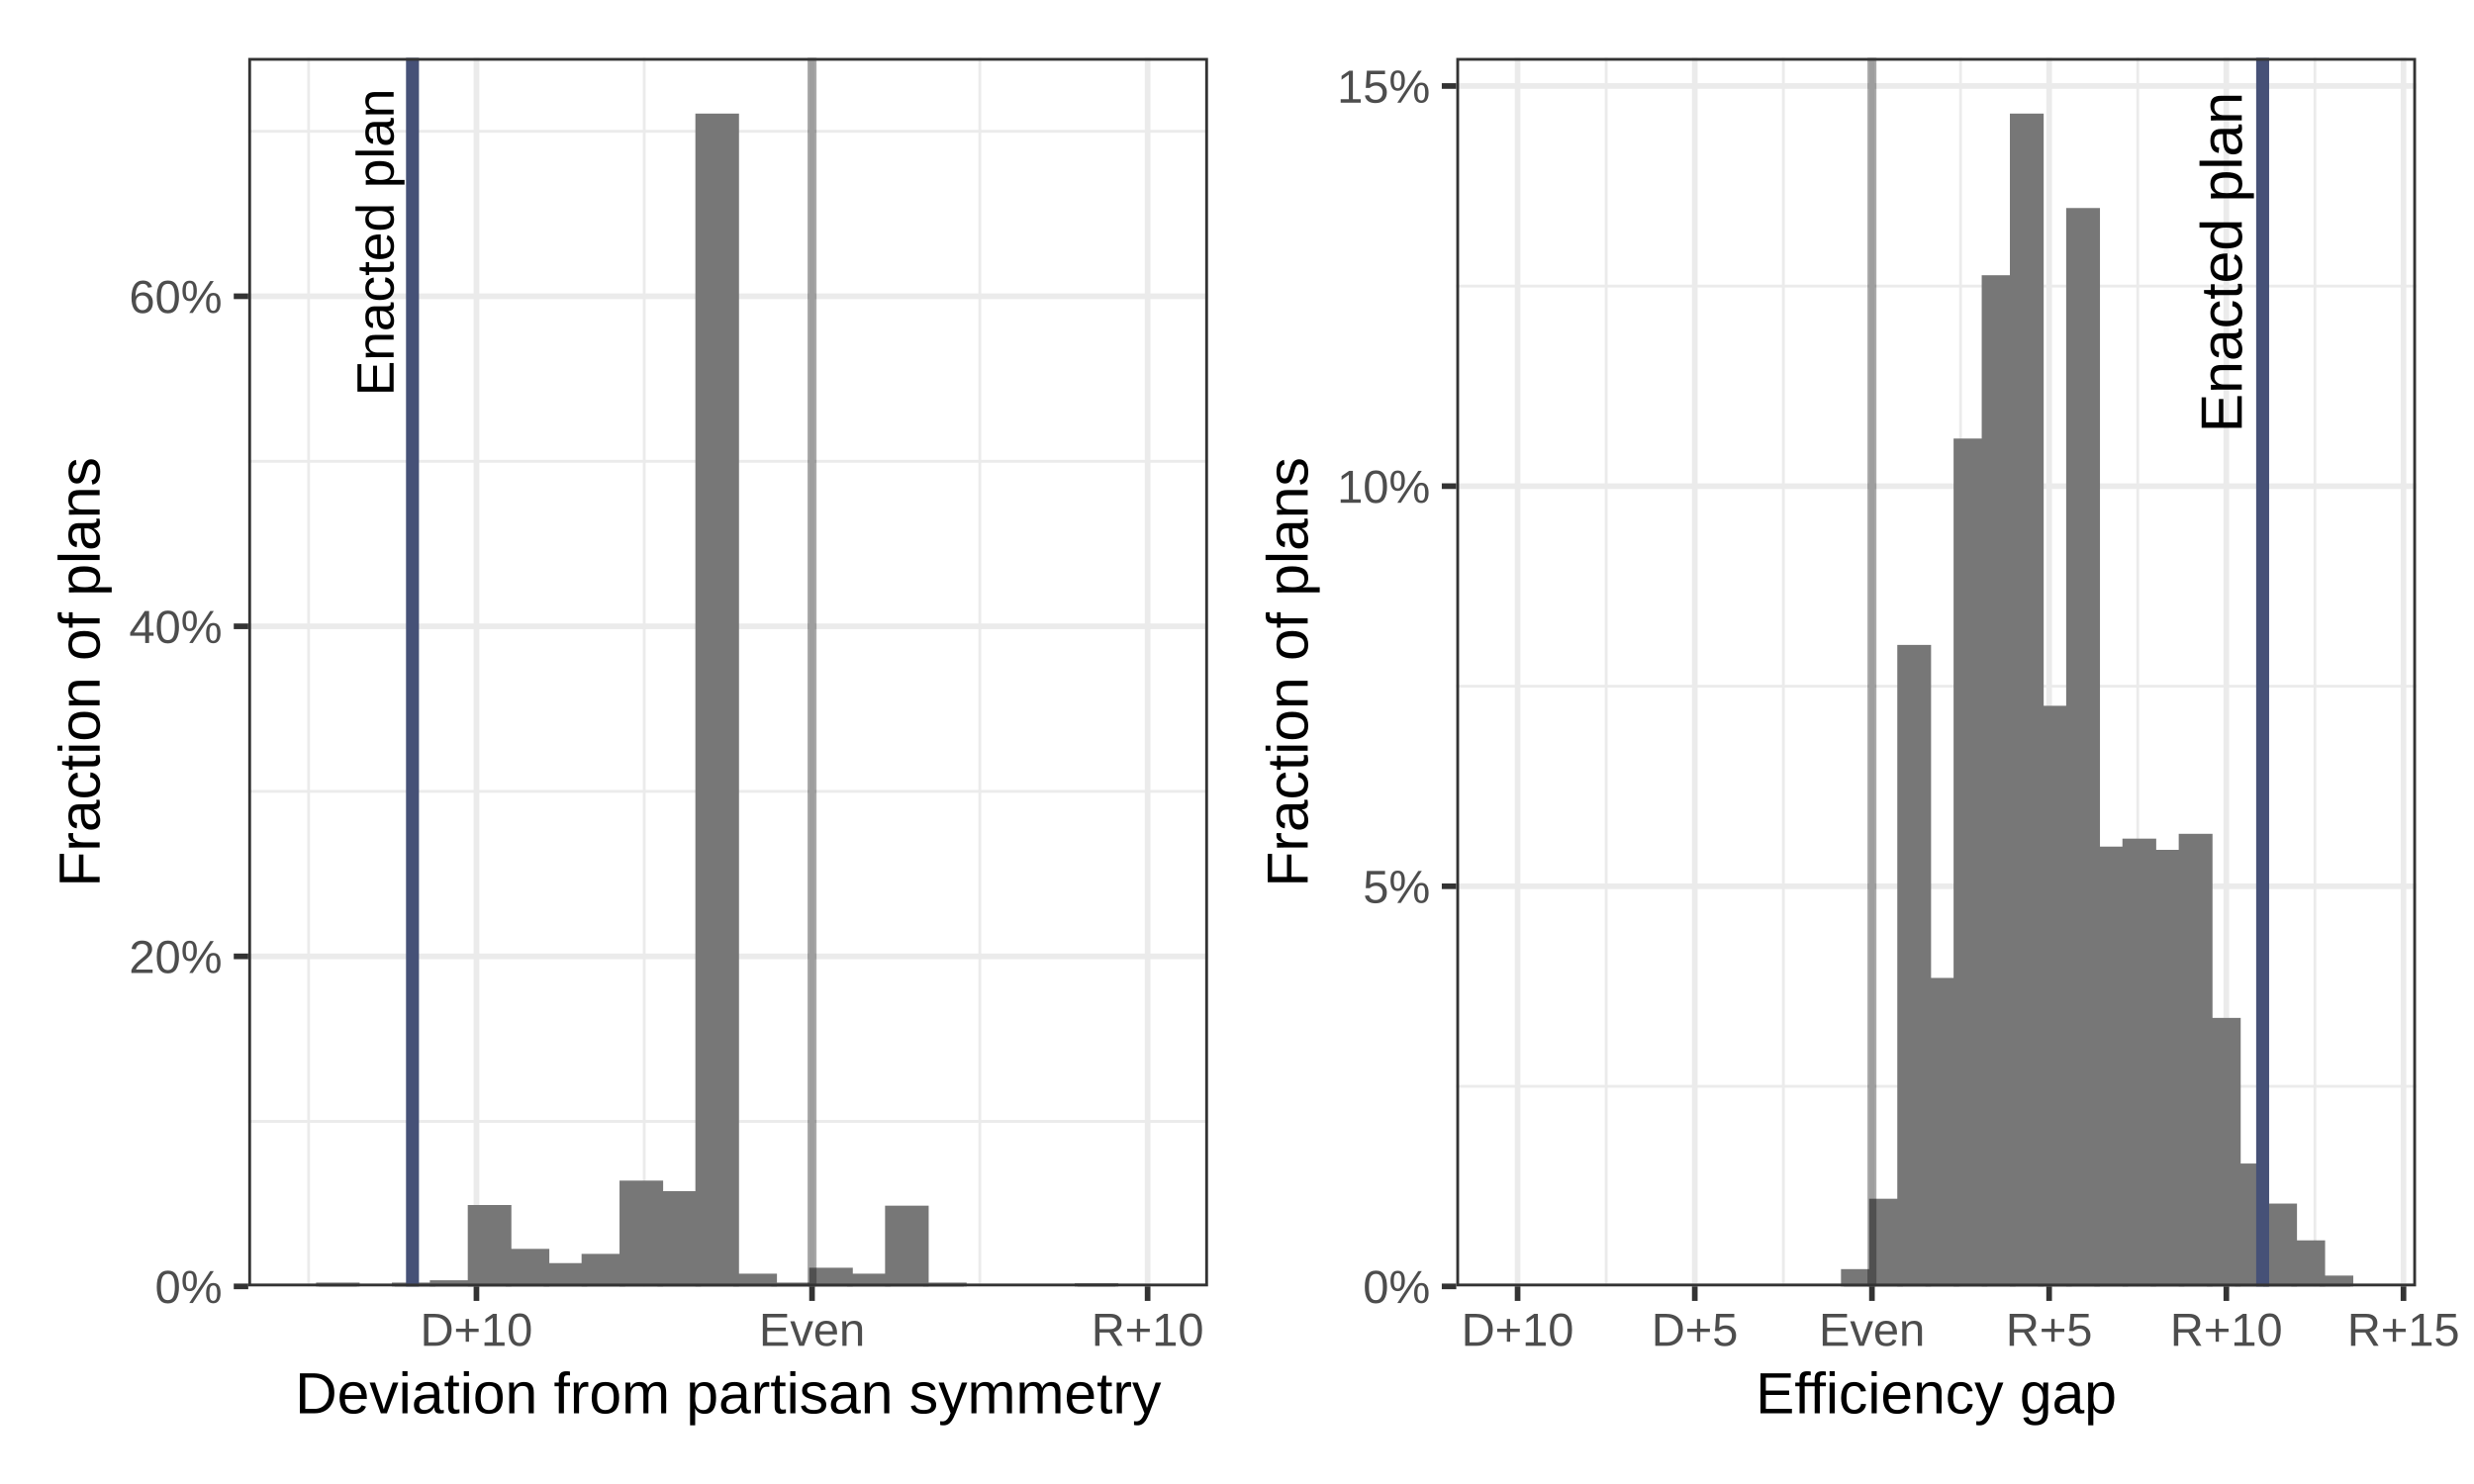
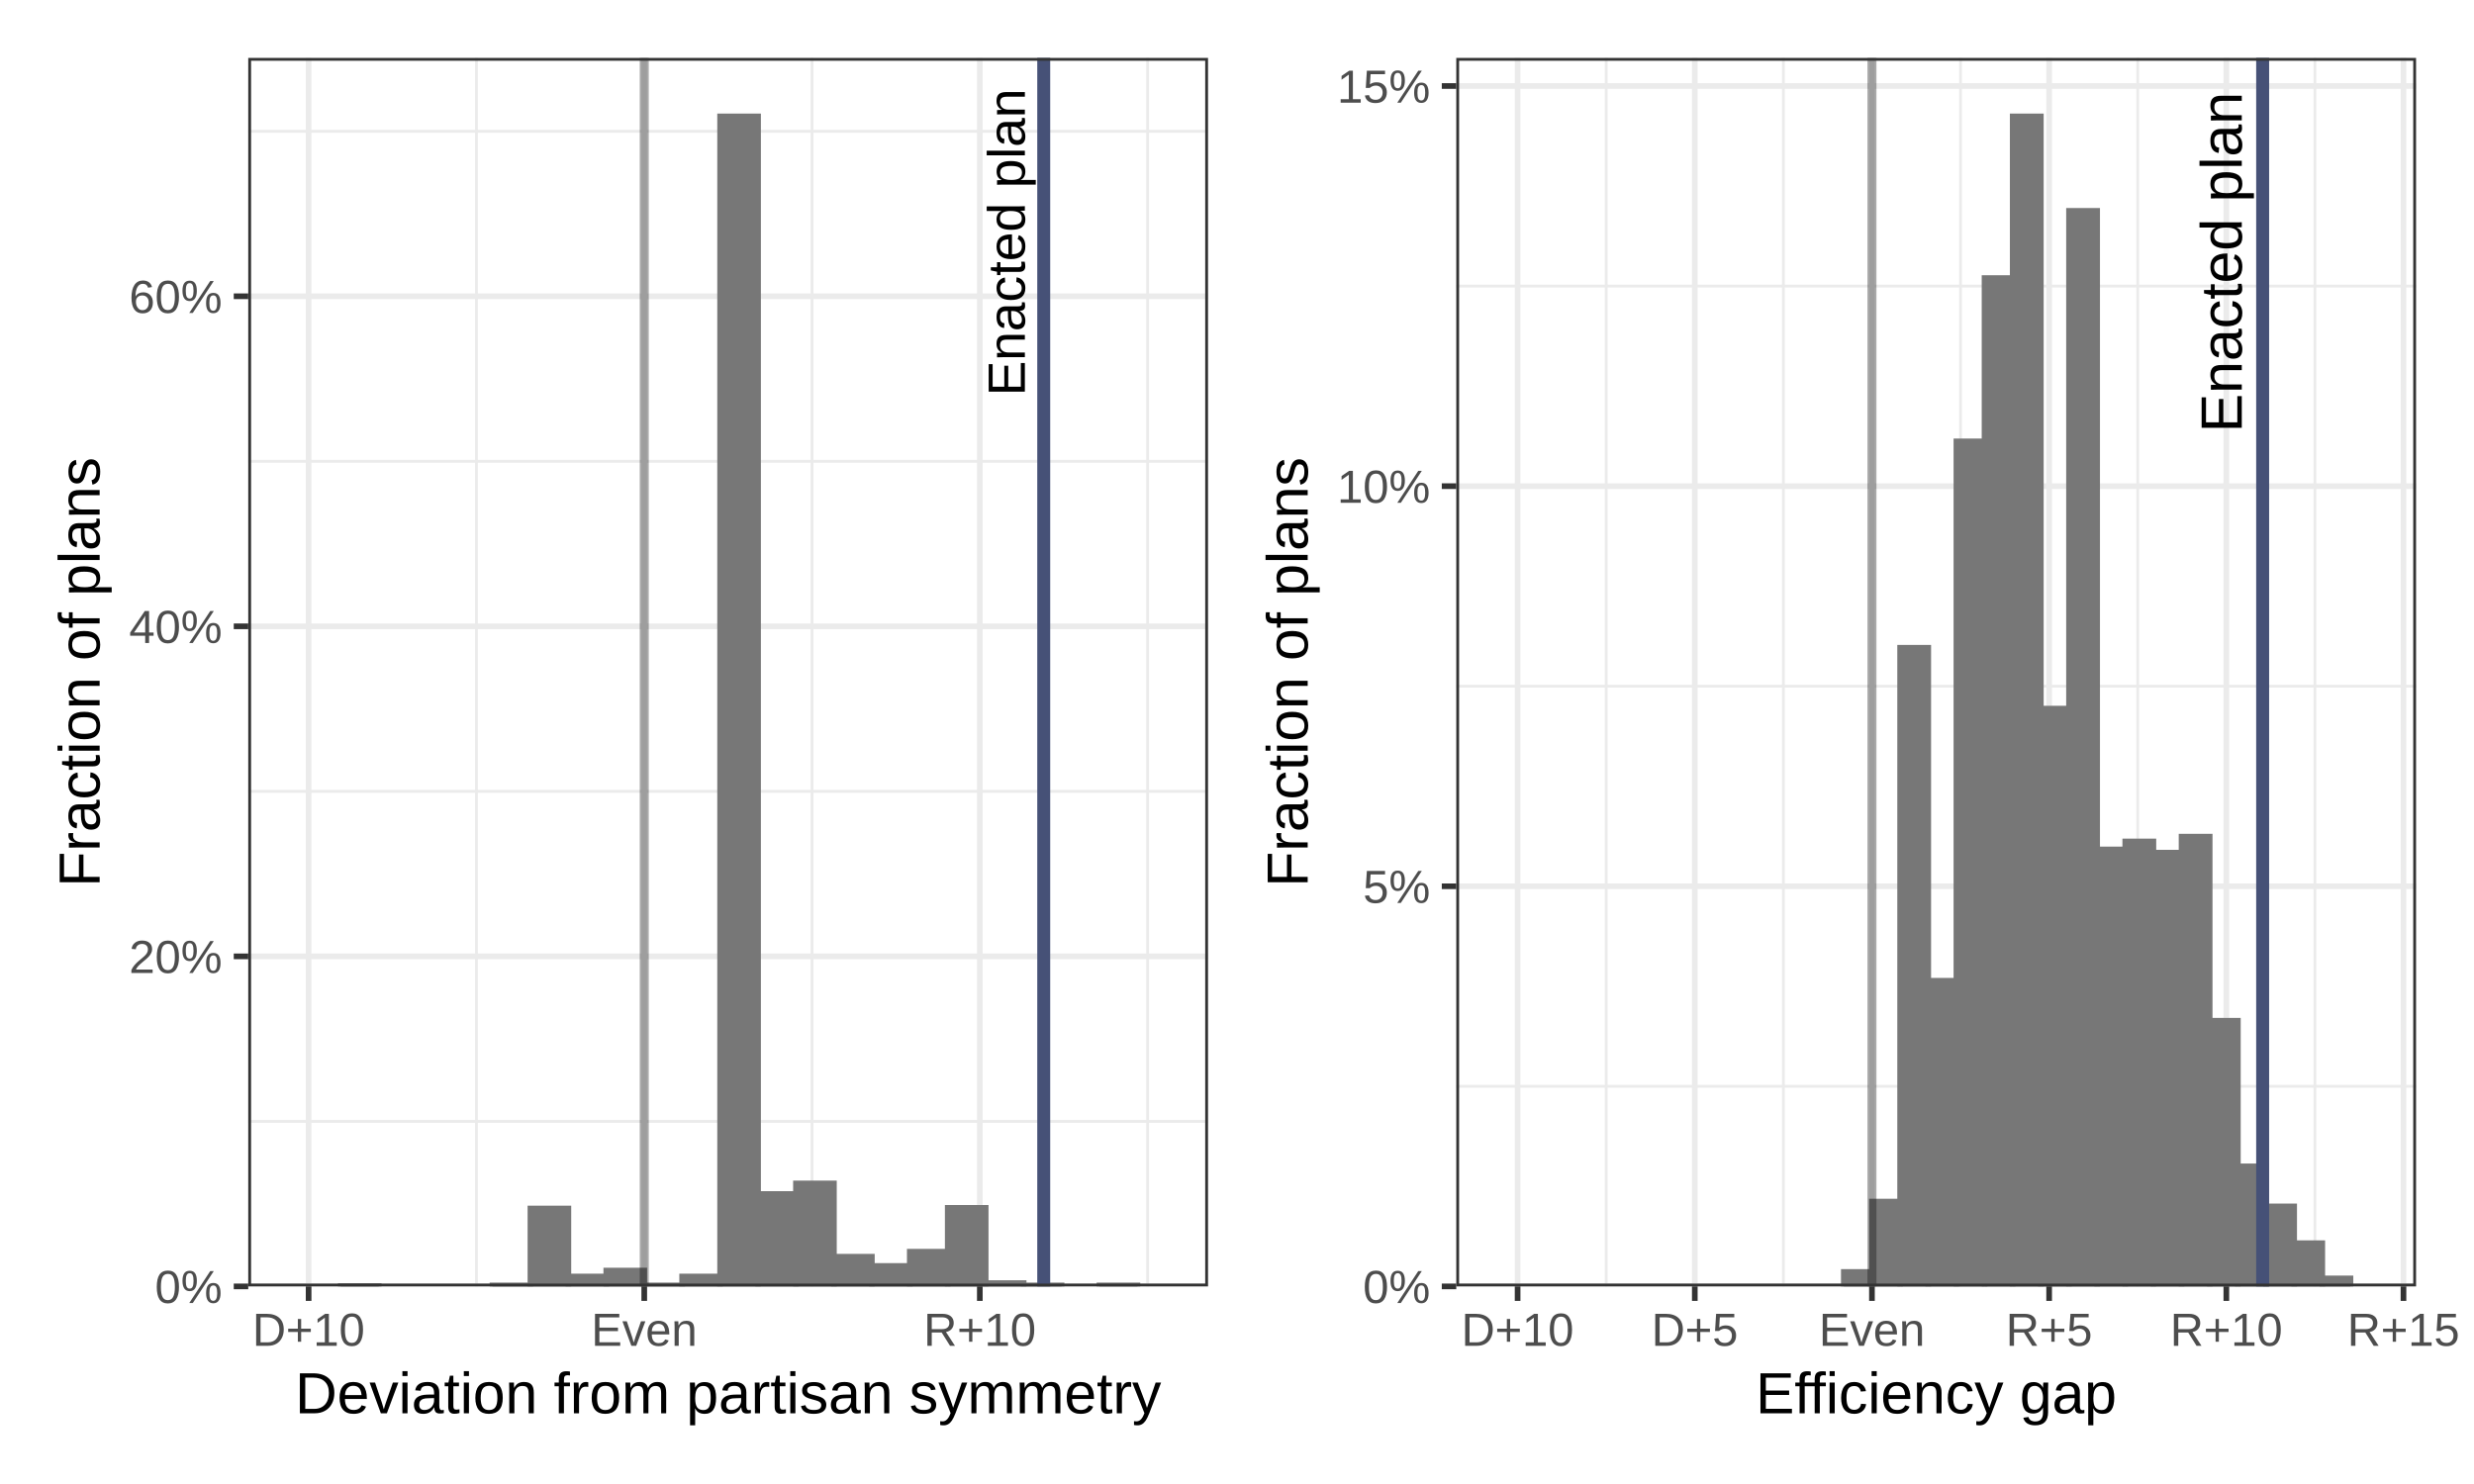
<svg xmlns="http://www.w3.org/2000/svg" class="svglite" width="468.00pt" height="280.80pt" viewBox="0 0 468.00 280.80">
  <defs>
    <style type="text/css">
    .svglite line, .svglite polyline, .svglite polygon, .svglite path, .svglite rect, .svglite circle {
      fill: none;
      stroke: #000000;
      stroke-linecap: round;
      stroke-linejoin: round;
      stroke-miterlimit: 10.00;
    }
    .svglite text {
      white-space: pre;
    }
  </style>
  </defs>
  <rect width="100%" height="100%" style="stroke: none; fill: #FFFFFF;" />
  <defs>
    <clipPath id="cpMC4wMHw0NjguMDB8MC4wMHwyODAuODA=">
      <rect x="0.00" y="0.00" width="468.00" height="280.80" />
    </clipPath>
  </defs>
  <g clip-path="url(#cpMC4wMHw0NjguMDB8MC4wMHwyODAuODA=)">
    <rect x="0" y="0" width="468.00" height="280.80" style="stroke-width: 1.07; stroke: #FFFFFF; fill: #FFFFFF;" />
  </g>
  <defs>
    <clipPath id="cpNS40OHwyMzQuMDB8NS40OHwyNzUuMzI=">
      <rect x="5.48" y="5.48" width="228.52" height="269.84" />
    </clipPath>
  </defs>
  <g clip-path="url(#cpNS40OHwyMzQuMDB8NS40OHwyNzUuMzI=)">
    <rect x="5.48" y="5.48" width="228.52" height="269.84" style="stroke-width: 1.07; stroke: #FFFFFF; fill: #FFFFFF;" />
  </g>
  <g clip-path="url(#cpMC4wMHw0NjguMDB8MC4wMHwyODAuODA=)">
</g>
  <defs>
    <clipPath id="cpNDYuOTZ8MjI4LjUyfDEwLjk2fDI0My40MQ==">
      <rect x="46.96" y="10.96" width="181.56" height="232.45" />
    </clipPath>
  </defs>
  <g clip-path="url(#cpNDYuOTZ8MjI4LjUyfDEwLjk2fDI0My40MQ==)">
    <rect x="46.96" y="10.96" width="181.56" height="232.45" style="stroke-width: 1.07; stroke: none; fill: #FFFFFF;" />
    <polyline points="46.96,212.19 228.52,212.19 " style="stroke-width: 0.53; stroke: #EBEBEB; stroke-linecap: butt;" />
    <polyline points="46.96,149.74 228.52,149.74 " style="stroke-width: 0.53; stroke: #EBEBEB; stroke-linecap: butt;" />
    <polyline points="46.96,87.29 228.52,87.29 " style="stroke-width: 0.53; stroke: #EBEBEB; stroke-linecap: butt;" />
    <polyline points="46.96,24.84 228.52,24.84 " style="stroke-width: 0.53; stroke: #EBEBEB; stroke-linecap: butt;" />
-     <polyline points="58.38,243.41 58.38,10.96 " style="stroke-width: 0.53; stroke: #EBEBEB; stroke-linecap: butt;" />
-     <polyline points="121.87,243.41 121.87,10.96 " style="stroke-width: 0.53; stroke: #EBEBEB; stroke-linecap: butt;" />
-     <polyline points="185.35,243.41 185.35,10.96 " style="stroke-width: 0.53; stroke: #EBEBEB; stroke-linecap: butt;" />
+     <polyline points="90.13,243.41 90.13,10.96 " style="stroke-width: 0.53; stroke: #EBEBEB; stroke-linecap: butt;" />
+     <polyline points="153.61,243.41 153.61,10.96 " style="stroke-width: 0.53; stroke: #EBEBEB; stroke-linecap: butt;" />
+     <polyline points="217.09,243.41 217.09,10.96 " style="stroke-width: 0.53; stroke: #EBEBEB; stroke-linecap: butt;" />
    <polyline points="46.96,243.41 228.52,243.41 " style="stroke-width: 1.07; stroke: #EBEBEB; stroke-linecap: butt;" />
    <polyline points="46.96,180.96 228.52,180.96 " style="stroke-width: 1.07; stroke: #EBEBEB; stroke-linecap: butt;" />
    <polyline points="46.96,118.51 228.52,118.51 " style="stroke-width: 1.07; stroke: #EBEBEB; stroke-linecap: butt;" />
    <polyline points="46.96,56.06 228.52,56.06 " style="stroke-width: 1.07; stroke: #EBEBEB; stroke-linecap: butt;" />
-     <polyline points="90.13,243.41 90.13,10.96 " style="stroke-width: 1.07; stroke: #EBEBEB; stroke-linecap: butt;" />
-     <polyline points="153.61,243.41 153.61,10.96 " style="stroke-width: 1.07; stroke: #EBEBEB; stroke-linecap: butt;" />
-     <polyline points="217.09,243.41 217.09,10.96 " style="stroke-width: 1.07; stroke: #EBEBEB; stroke-linecap: butt;" />
-     <rect x="60.32" y="243.22" width="7.18" height="0.19" style="stroke-width: 1.07; stroke: #777777; stroke-linecap: square; stroke-linejoin: miter; fill: #777777;" />
-     <rect x="67.49" y="243.41" width="7.18" height="0.00" style="stroke-width: 1.07; stroke: #777777; stroke-linecap: square; stroke-linejoin: miter; fill: #777777;" />
-     <rect x="74.67" y="243.22" width="7.18" height="0.19" style="stroke-width: 1.07; stroke: #777777; stroke-linecap: square; stroke-linejoin: miter; fill: #777777;" />
-     <rect x="81.85" y="242.79" width="7.18" height="0.62" style="stroke-width: 1.07; stroke: #777777; stroke-linecap: square; stroke-linejoin: miter; fill: #777777;" />
-     <rect x="89.02" y="228.55" width="7.18" height="14.86" style="stroke-width: 1.07; stroke: #777777; stroke-linecap: square; stroke-linejoin: miter; fill: #777777;" />
-     <rect x="96.20" y="236.85" width="7.18" height="6.56" style="stroke-width: 1.07; stroke: #777777; stroke-linecap: square; stroke-linejoin: miter; fill: #777777;" />
-     <rect x="103.37" y="239.54" width="7.18" height="3.87" style="stroke-width: 1.07; stroke: #777777; stroke-linecap: square; stroke-linejoin: miter; fill: #777777;" />
-     <rect x="110.55" y="237.79" width="7.18" height="5.62" style="stroke-width: 1.07; stroke: #777777; stroke-linecap: square; stroke-linejoin: miter; fill: #777777;" />
-     <rect x="117.73" y="223.93" width="7.18" height="19.48" style="stroke-width: 1.07; stroke: #777777; stroke-linecap: square; stroke-linejoin: miter; fill: #777777;" />
-     <rect x="124.90" y="225.92" width="7.18" height="17.49" style="stroke-width: 1.07; stroke: #777777; stroke-linecap: square; stroke-linejoin: miter; fill: #777777;" />
-     <rect x="132.08" y="22.03" width="7.18" height="221.38" style="stroke-width: 1.07; stroke: #777777; stroke-linecap: square; stroke-linejoin: miter; fill: #777777;" />
-     <rect x="139.26" y="241.54" width="7.18" height="1.87" style="stroke-width: 1.07; stroke: #777777; stroke-linecap: square; stroke-linejoin: miter; fill: #777777;" />
-     <rect x="146.43" y="243.22" width="7.18" height="0.19" style="stroke-width: 1.07; stroke: #777777; stroke-linecap: square; stroke-linejoin: miter; fill: #777777;" />
-     <rect x="153.61" y="240.41" width="7.18" height="3.00" style="stroke-width: 1.07; stroke: #777777; stroke-linecap: square; stroke-linejoin: miter; fill: #777777;" />
-     <rect x="160.79" y="241.54" width="7.18" height="1.87" style="stroke-width: 1.07; stroke: #777777; stroke-linecap: square; stroke-linejoin: miter; fill: #777777;" />
-     <rect x="167.96" y="228.67" width="7.18" height="14.74" style="stroke-width: 1.07; stroke: #777777; stroke-linecap: square; stroke-linejoin: miter; fill: #777777;" />
-     <rect x="175.14" y="243.22" width="7.18" height="0.19" style="stroke-width: 1.07; stroke: #777777; stroke-linecap: square; stroke-linejoin: miter; fill: #777777;" />
-     <rect x="182.32" y="243.41" width="7.18" height="0.00" style="stroke-width: 1.07; stroke: #777777; stroke-linecap: square; stroke-linejoin: miter; fill: #777777;" />
-     <rect x="189.49" y="243.41" width="7.18" height="0.00" style="stroke-width: 1.07; stroke: #777777; stroke-linecap: square; stroke-linejoin: miter; fill: #777777;" />
-     <rect x="196.67" y="243.41" width="7.18" height="0.00" style="stroke-width: 1.07; stroke: #777777; stroke-linecap: square; stroke-linejoin: miter; fill: #777777;" />
-     <rect x="203.84" y="243.35" width="7.18" height="0.062" style="stroke-width: 1.07; stroke: #777777; stroke-linecap: square; stroke-linejoin: miter; fill: #777777;" />
-     <rect x="211.02" y="243.41" width="7.18" height="0.00" style="stroke-width: 1.07; stroke: #777777; stroke-linecap: square; stroke-linejoin: miter; fill: #777777;" />
-     <line x1="78.03" y1="243.41" x2="78.03" y2="10.96" style="stroke-width: 2.45; stroke: #465177; stroke-linecap: butt;" />
-     <line x1="153.61" y1="243.41" x2="153.61" y2="10.96" style="stroke-width: 1.71; stroke: #000000; stroke-opacity: 0.33; stroke-linecap: butt;" />
-     <text transform="translate(74.46,16.77) rotate(-90)" text-anchor="end" style="font-size: 9.96px; font-family: &quot;Arial&quot;;" textLength="58.11px" lengthAdjust="spacingAndGlyphs">Enacted plan</text>
+     <polyline points="58.38,243.41 58.38,10.96 " style="stroke-width: 1.07; stroke: #EBEBEB; stroke-linecap: butt;" />
+     <polyline points="121.87,243.41 121.87,10.96 " style="stroke-width: 1.07; stroke: #EBEBEB; stroke-linecap: butt;" />
+     <polyline points="185.35,243.41 185.35,10.96 " style="stroke-width: 1.07; stroke: #EBEBEB; stroke-linecap: butt;" />
+     <rect x="57.28" y="243.41" width="7.18" height="0.00" style="stroke-width: 1.07; stroke: #777777; stroke-linecap: square; stroke-linejoin: miter; fill: #777777;" />
+     <rect x="64.46" y="243.35" width="7.18" height="0.062" style="stroke-width: 1.07; stroke: #777777; stroke-linecap: square; stroke-linejoin: miter; fill: #777777;" />
+     <rect x="71.63" y="243.41" width="7.18" height="0.00" style="stroke-width: 1.07; stroke: #777777; stroke-linecap: square; stroke-linejoin: miter; fill: #777777;" />
+     <rect x="78.81" y="243.41" width="7.18" height="0.00" style="stroke-width: 1.07; stroke: #777777; stroke-linecap: square; stroke-linejoin: miter; fill: #777777;" />
+     <rect x="85.99" y="243.41" width="7.18" height="0.00" style="stroke-width: 1.07; stroke: #777777; stroke-linecap: square; stroke-linejoin: miter; fill: #777777;" />
+     <rect x="93.16" y="243.22" width="7.18" height="0.19" style="stroke-width: 1.07; stroke: #777777; stroke-linecap: square; stroke-linejoin: miter; fill: #777777;" />
+     <rect x="100.34" y="228.67" width="7.18" height="14.74" style="stroke-width: 1.07; stroke: #777777; stroke-linecap: square; stroke-linejoin: miter; fill: #777777;" />
+     <rect x="107.52" y="241.54" width="7.18" height="1.87" style="stroke-width: 1.07; stroke: #777777; stroke-linecap: square; stroke-linejoin: miter; fill: #777777;" />
+     <rect x="114.69" y="240.41" width="7.18" height="3.00" style="stroke-width: 1.07; stroke: #777777; stroke-linecap: square; stroke-linejoin: miter; fill: #777777;" />
+     <rect x="121.87" y="243.22" width="7.18" height="0.19" style="stroke-width: 1.07; stroke: #777777; stroke-linecap: square; stroke-linejoin: miter; fill: #777777;" />
+     <rect x="129.04" y="241.54" width="7.18" height="1.87" style="stroke-width: 1.07; stroke: #777777; stroke-linecap: square; stroke-linejoin: miter; fill: #777777;" />
+     <rect x="136.22" y="22.03" width="7.18" height="221.38" style="stroke-width: 1.07; stroke: #777777; stroke-linecap: square; stroke-linejoin: miter; fill: #777777;" />
+     <rect x="143.40" y="225.92" width="7.18" height="17.49" style="stroke-width: 1.07; stroke: #777777; stroke-linecap: square; stroke-linejoin: miter; fill: #777777;" />
+     <rect x="150.57" y="223.93" width="7.18" height="19.48" style="stroke-width: 1.07; stroke: #777777; stroke-linecap: square; stroke-linejoin: miter; fill: #777777;" />
+     <rect x="157.75" y="237.79" width="7.18" height="5.62" style="stroke-width: 1.07; stroke: #777777; stroke-linecap: square; stroke-linejoin: miter; fill: #777777;" />
+     <rect x="164.93" y="239.54" width="7.18" height="3.87" style="stroke-width: 1.07; stroke: #777777; stroke-linecap: square; stroke-linejoin: miter; fill: #777777;" />
+     <rect x="172.10" y="236.85" width="7.18" height="6.56" style="stroke-width: 1.07; stroke: #777777; stroke-linecap: square; stroke-linejoin: miter; fill: #777777;" />
+     <rect x="179.28" y="228.55" width="7.18" height="14.86" style="stroke-width: 1.07; stroke: #777777; stroke-linecap: square; stroke-linejoin: miter; fill: #777777;" />
+     <rect x="186.46" y="242.79" width="7.18" height="0.62" style="stroke-width: 1.07; stroke: #777777; stroke-linecap: square; stroke-linejoin: miter; fill: #777777;" />
+     <rect x="193.63" y="243.22" width="7.18" height="0.19" style="stroke-width: 1.07; stroke: #777777; stroke-linecap: square; stroke-linejoin: miter; fill: #777777;" />
+     <rect x="200.81" y="243.41" width="7.18" height="0.00" style="stroke-width: 1.07; stroke: #777777; stroke-linecap: square; stroke-linejoin: miter; fill: #777777;" />
+     <rect x="207.98" y="243.22" width="7.18" height="0.19" style="stroke-width: 1.07; stroke: #777777; stroke-linecap: square; stroke-linejoin: miter; fill: #777777;" />
+     <line x1="197.44" y1="243.41" x2="197.44" y2="10.96" style="stroke-width: 2.45; stroke: #465177; stroke-linecap: butt;" />
+     <line x1="121.87" y1="243.41" x2="121.87" y2="10.96" style="stroke-width: 1.71; stroke: #000000; stroke-opacity: 0.33; stroke-linecap: butt;" />
+     <text transform="translate(193.87,16.77) rotate(-90)" text-anchor="end" style="font-size: 9.96px; font-family: &quot;Arial&quot;;" textLength="58.11px" lengthAdjust="spacingAndGlyphs">Enacted plan</text>
    <rect x="46.96" y="10.96" width="181.56" height="232.45" style="stroke-width: 1.07; stroke: #333333;" />
  </g>
  <g clip-path="url(#cpMC4wMHw0NjguMDB8MC4wMHwyODAuODA=)">
    <text x="42.03" y="246.56" text-anchor="end" style="font-size: 8.80px;fill: #4D4D4D; font-family: &quot;Arial&quot;;" textLength="12.72px" lengthAdjust="spacingAndGlyphs">0%</text>
    <text x="42.03" y="184.11" text-anchor="end" style="font-size: 8.80px;fill: #4D4D4D; font-family: &quot;Arial&quot;;" textLength="17.61px" lengthAdjust="spacingAndGlyphs">20%</text>
    <text x="42.03" y="121.67" text-anchor="end" style="font-size: 8.80px;fill: #4D4D4D; font-family: &quot;Arial&quot;;" textLength="17.61px" lengthAdjust="spacingAndGlyphs">40%</text>
    <text x="42.03" y="59.22" text-anchor="end" style="font-size: 8.80px;fill: #4D4D4D; font-family: &quot;Arial&quot;;" textLength="17.61px" lengthAdjust="spacingAndGlyphs">60%</text>
    <polyline points="44.22,243.41 46.96,243.41 " style="stroke-width: 1.07; stroke: #333333; stroke-linecap: butt;" />
    <polyline points="44.22,180.96 46.96,180.96 " style="stroke-width: 1.07; stroke: #333333; stroke-linecap: butt;" />
    <polyline points="44.22,118.51 46.96,118.51 " style="stroke-width: 1.07; stroke: #333333; stroke-linecap: butt;" />
    <polyline points="44.22,56.06 46.96,56.06 " style="stroke-width: 1.07; stroke: #333333; stroke-linecap: butt;" />
-     <polyline points="90.13,246.15 90.13,243.41 " style="stroke-width: 1.07; stroke: #333333; stroke-linecap: butt;" />
-     <polyline points="153.61,246.15 153.61,243.41 " style="stroke-width: 1.07; stroke: #333333; stroke-linecap: butt;" />
-     <polyline points="217.09,246.15 217.09,243.41 " style="stroke-width: 1.07; stroke: #333333; stroke-linecap: butt;" />
-     <text x="90.13" y="254.65" text-anchor="middle" style="font-size: 8.80px;fill: #4D4D4D; font-family: &quot;Arial&quot;;" textLength="21.28px" lengthAdjust="spacingAndGlyphs">D+10</text>
-     <text x="153.61" y="254.65" text-anchor="middle" style="font-size: 8.80px;fill: #4D4D4D; font-family: &quot;Arial&quot;;" textLength="20.06px" lengthAdjust="spacingAndGlyphs">Even</text>
-     <text x="217.09" y="254.65" text-anchor="middle" style="font-size: 8.80px;fill: #4D4D4D; font-family: &quot;Arial&quot;;" textLength="21.28px" lengthAdjust="spacingAndGlyphs">R+10</text>
+     <polyline points="58.38,246.15 58.38,243.41 " style="stroke-width: 1.07; stroke: #333333; stroke-linecap: butt;" />
+     <polyline points="121.87,246.15 121.87,243.41 " style="stroke-width: 1.07; stroke: #333333; stroke-linecap: butt;" />
+     <polyline points="185.35,246.15 185.35,243.41 " style="stroke-width: 1.07; stroke: #333333; stroke-linecap: butt;" />
+     <text x="58.38" y="254.65" text-anchor="middle" style="font-size: 8.80px;fill: #4D4D4D; font-family: &quot;Arial&quot;;" textLength="21.28px" lengthAdjust="spacingAndGlyphs">D+10</text>
+     <text x="121.87" y="254.65" text-anchor="middle" style="font-size: 8.80px;fill: #4D4D4D; font-family: &quot;Arial&quot;;" textLength="20.06px" lengthAdjust="spacingAndGlyphs">Even</text>
+     <text x="185.35" y="254.65" text-anchor="middle" style="font-size: 8.80px;fill: #4D4D4D; font-family: &quot;Arial&quot;;" textLength="21.28px" lengthAdjust="spacingAndGlyphs">R+10</text>
    <text x="137.74" y="267.42" text-anchor="middle" style="font-size: 11.00px; font-family: &quot;Arial&quot;;" textLength="163.83px" lengthAdjust="spacingAndGlyphs">Deviation from partisan symmetry</text>
    <text transform="translate(18.85,127.18) rotate(-90)" text-anchor="middle" style="font-size: 11.00px; font-family: &quot;Arial&quot;;" textLength="81.32px" lengthAdjust="spacingAndGlyphs">Fraction of plans</text>
  </g>
  <defs>
    <clipPath id="cpMjM0LjAwfDQ2Mi41Mnw1LjQ4fDI3NS4zMg==">
      <rect x="234.00" y="5.48" width="228.52" height="269.84" />
    </clipPath>
  </defs>
  <g clip-path="url(#cpMjM0LjAwfDQ2Mi41Mnw1LjQ4fDI3NS4zMg==)">
    <rect x="234.00" y="5.48" width="228.52" height="269.84" style="stroke-width: 1.07; stroke: #FFFFFF; fill: #FFFFFF;" />
  </g>
  <g clip-path="url(#cpMC4wMHw0NjguMDB8MC4wMHwyODAuODA=)">
</g>
  <defs>
    <clipPath id="cpMjc1LjQ4fDQ1Ny4wNHwxMC45NnwyNDMuNDE=">
      <rect x="275.48" y="10.96" width="181.56" height="232.45" />
    </clipPath>
  </defs>
  <g clip-path="url(#cpMjc1LjQ4fDQ1Ny4wNHwxMC45NnwyNDMuNDE=)">
    <rect x="275.48" y="10.96" width="181.56" height="232.45" style="stroke-width: 1.07; stroke: none; fill: #FFFFFF;" />
    <polyline points="275.48,205.55 457.04,205.55 " style="stroke-width: 0.53; stroke: #EBEBEB; stroke-linecap: butt;" />
    <polyline points="275.48,129.84 457.04,129.84 " style="stroke-width: 0.53; stroke: #EBEBEB; stroke-linecap: butt;" />
    <polyline points="275.48,54.13 457.04,54.13 " style="stroke-width: 0.53; stroke: #EBEBEB; stroke-linecap: butt;" />
    <polyline points="303.84,243.41 303.84,10.96 " style="stroke-width: 0.53; stroke: #EBEBEB; stroke-linecap: butt;" />
    <polyline points="337.36,243.41 337.36,10.96 " style="stroke-width: 0.53; stroke: #EBEBEB; stroke-linecap: butt;" />
    <polyline points="370.87,243.41 370.87,10.96 " style="stroke-width: 0.53; stroke: #EBEBEB; stroke-linecap: butt;" />
    <polyline points="404.39,243.41 404.39,10.96 " style="stroke-width: 0.53; stroke: #EBEBEB; stroke-linecap: butt;" />
    <polyline points="437.91,243.41 437.91,10.96 " style="stroke-width: 0.53; stroke: #EBEBEB; stroke-linecap: butt;" />
    <polyline points="275.48,243.41 457.04,243.41 " style="stroke-width: 1.07; stroke: #EBEBEB; stroke-linecap: butt;" />
    <polyline points="275.48,167.70 457.04,167.70 " style="stroke-width: 1.07; stroke: #EBEBEB; stroke-linecap: butt;" />
    <polyline points="275.48,91.99 457.04,91.99 " style="stroke-width: 1.07; stroke: #EBEBEB; stroke-linecap: butt;" />
    <polyline points="275.48,16.27 457.04,16.27 " style="stroke-width: 1.07; stroke: #EBEBEB; stroke-linecap: butt;" />
    <polyline points="287.08,243.41 287.08,10.96 " style="stroke-width: 1.07; stroke: #EBEBEB; stroke-linecap: butt;" />
    <polyline points="320.60,243.41 320.60,10.96 " style="stroke-width: 1.07; stroke: #EBEBEB; stroke-linecap: butt;" />
    <polyline points="354.11,243.41 354.11,10.96 " style="stroke-width: 1.07; stroke: #EBEBEB; stroke-linecap: butt;" />
    <polyline points="387.63,243.41 387.63,10.96 " style="stroke-width: 1.07; stroke: #EBEBEB; stroke-linecap: butt;" />
    <polyline points="421.15,243.41 421.15,10.96 " style="stroke-width: 1.07; stroke: #EBEBEB; stroke-linecap: butt;" />
    <polyline points="454.66,243.41 454.66,10.96 " style="stroke-width: 1.07; stroke: #EBEBEB; stroke-linecap: butt;" />
    <rect x="284.90" y="243.41" width="5.32" height="0.00" style="stroke-width: 1.07; stroke: #777777; stroke-linecap: square; stroke-linejoin: miter; fill: #777777;" />
    <rect x="290.22" y="243.41" width="5.32" height="0.00" style="stroke-width: 1.07; stroke: #777777; stroke-linecap: square; stroke-linejoin: miter; fill: #777777;" />
    <rect x="295.55" y="243.41" width="5.32" height="0.00" style="stroke-width: 1.07; stroke: #777777; stroke-linecap: square; stroke-linejoin: miter; fill: #777777;" />
    <rect x="300.87" y="243.41" width="5.32" height="0.00" style="stroke-width: 1.07; stroke: #777777; stroke-linecap: square; stroke-linejoin: miter; fill: #777777;" />
    <rect x="306.19" y="243.41" width="5.32" height="0.00" style="stroke-width: 1.07; stroke: #777777; stroke-linecap: square; stroke-linejoin: miter; fill: #777777;" />
    <rect x="311.52" y="243.41" width="5.32" height="0.00" style="stroke-width: 1.07; stroke: #777777; stroke-linecap: square; stroke-linejoin: miter; fill: #777777;" />
    <rect x="316.84" y="243.41" width="5.32" height="0.00" style="stroke-width: 1.07; stroke: #777777; stroke-linecap: square; stroke-linejoin: miter; fill: #777777;" />
    <rect x="322.17" y="243.41" width="5.32" height="0.00" style="stroke-width: 1.07; stroke: #777777; stroke-linecap: square; stroke-linejoin: miter; fill: #777777;" />
    <rect x="327.49" y="243.41" width="5.32" height="0.00" style="stroke-width: 1.07; stroke: #777777; stroke-linecap: square; stroke-linejoin: miter; fill: #777777;" />
    <rect x="332.82" y="243.41" width="5.32" height="0.00" style="stroke-width: 1.07; stroke: #777777; stroke-linecap: square; stroke-linejoin: miter; fill: #777777;" />
    <rect x="338.14" y="243.41" width="5.32" height="0.00" style="stroke-width: 1.07; stroke: #777777; stroke-linecap: square; stroke-linejoin: miter; fill: #777777;" />
    <rect x="343.47" y="243.41" width="5.32" height="0.00" style="stroke-width: 1.07; stroke: #777777; stroke-linecap: square; stroke-linejoin: miter; fill: #777777;" />
    <rect x="348.79" y="240.68" width="5.32" height="2.73" style="stroke-width: 1.07; stroke: #777777; stroke-linecap: square; stroke-linejoin: miter; fill: #777777;" />
    <rect x="354.11" y="227.36" width="5.32" height="16.05" style="stroke-width: 1.07; stroke: #777777; stroke-linecap: square; stroke-linejoin: miter; fill: #777777;" />
    <rect x="359.44" y="122.57" width="5.32" height="120.84" style="stroke-width: 1.07; stroke: #777777; stroke-linecap: square; stroke-linejoin: miter; fill: #777777;" />
    <rect x="364.76" y="185.57" width="5.32" height="57.84" style="stroke-width: 1.07; stroke: #777777; stroke-linecap: square; stroke-linejoin: miter; fill: #777777;" />
    <rect x="370.09" y="83.51" width="5.32" height="159.90" style="stroke-width: 1.07; stroke: #777777; stroke-linecap: square; stroke-linejoin: miter; fill: #777777;" />
    <rect x="375.41" y="52.62" width="5.32" height="190.79" style="stroke-width: 1.07; stroke: #777777; stroke-linecap: square; stroke-linejoin: miter; fill: #777777;" />
    <rect x="380.74" y="22.03" width="5.32" height="221.38" style="stroke-width: 1.07; stroke: #777777; stroke-linecap: square; stroke-linejoin: miter; fill: #777777;" />
    <rect x="386.06" y="134.08" width="5.32" height="109.33" style="stroke-width: 1.07; stroke: #777777; stroke-linecap: square; stroke-linejoin: miter; fill: #777777;" />
    <rect x="391.39" y="39.90" width="5.32" height="203.51" style="stroke-width: 1.07; stroke: #777777; stroke-linecap: square; stroke-linejoin: miter; fill: #777777;" />
    <rect x="396.71" y="160.73" width="5.32" height="82.68" style="stroke-width: 1.07; stroke: #777777; stroke-linecap: square; stroke-linejoin: miter; fill: #777777;" />
    <rect x="402.03" y="159.22" width="5.32" height="84.19" style="stroke-width: 1.07; stroke: #777777; stroke-linecap: square; stroke-linejoin: miter; fill: #777777;" />
    <rect x="407.36" y="161.34" width="5.32" height="82.07" style="stroke-width: 1.07; stroke: #777777; stroke-linecap: square; stroke-linejoin: miter; fill: #777777;" />
    <rect x="412.68" y="158.31" width="5.32" height="85.10" style="stroke-width: 1.07; stroke: #777777; stroke-linecap: square; stroke-linejoin: miter; fill: #777777;" />
    <rect x="418.01" y="193.14" width="5.32" height="50.27" style="stroke-width: 1.07; stroke: #777777; stroke-linecap: square; stroke-linejoin: miter; fill: #777777;" />
    <rect x="423.33" y="220.70" width="5.32" height="22.71" style="stroke-width: 1.07; stroke: #777777; stroke-linecap: square; stroke-linejoin: miter; fill: #777777;" />
    <rect x="428.66" y="228.27" width="5.32" height="15.14" style="stroke-width: 1.07; stroke: #777777; stroke-linecap: square; stroke-linejoin: miter; fill: #777777;" />
    <rect x="433.98" y="235.23" width="5.32" height="8.18" style="stroke-width: 1.07; stroke: #777777; stroke-linecap: square; stroke-linejoin: miter; fill: #777777;" />
    <rect x="439.31" y="241.90" width="5.32" height="1.51" style="stroke-width: 1.07; stroke: #777777; stroke-linecap: square; stroke-linejoin: miter; fill: #777777;" />
    <line x1="428.02" y1="243.41" x2="428.02" y2="10.96" style="stroke-width: 2.45; stroke: #465177; stroke-linecap: butt;" />
    <line x1="354.11" y1="243.41" x2="354.11" y2="10.96" style="stroke-width: 1.71; stroke: #000000; stroke-opacity: 0.33; stroke-linecap: butt;" />
    <text transform="translate(424.07,17.40) rotate(-90)" text-anchor="end" style="font-size: 11.04px; font-family: &quot;Arial&quot;;" textLength="64.40px" lengthAdjust="spacingAndGlyphs">Enacted plan</text>
    <rect x="275.48" y="10.96" width="181.56" height="232.45" style="stroke-width: 1.07; stroke: #333333;" />
  </g>
  <g clip-path="url(#cpMC4wMHw0NjguMDB8MC4wMHwyODAuODA=)">
    <text x="270.55" y="246.56" text-anchor="end" style="font-size: 8.80px;fill: #4D4D4D; font-family: &quot;Arial&quot;;" textLength="12.72px" lengthAdjust="spacingAndGlyphs">0%</text>
    <text x="270.55" y="170.85" text-anchor="end" style="font-size: 8.80px;fill: #4D4D4D; font-family: &quot;Arial&quot;;" textLength="12.72px" lengthAdjust="spacingAndGlyphs">5%</text>
    <text x="270.55" y="95.14" text-anchor="end" style="font-size: 8.80px;fill: #4D4D4D; font-family: &quot;Arial&quot;;" textLength="17.61px" lengthAdjust="spacingAndGlyphs">10%</text>
    <text x="270.55" y="19.43" text-anchor="end" style="font-size: 8.80px;fill: #4D4D4D; font-family: &quot;Arial&quot;;" textLength="17.61px" lengthAdjust="spacingAndGlyphs">15%</text>
    <polyline points="272.74,243.41 275.48,243.41 " style="stroke-width: 1.07; stroke: #333333; stroke-linecap: butt;" />
    <polyline points="272.74,167.70 275.48,167.70 " style="stroke-width: 1.07; stroke: #333333; stroke-linecap: butt;" />
    <polyline points="272.74,91.99 275.48,91.99 " style="stroke-width: 1.07; stroke: #333333; stroke-linecap: butt;" />
    <polyline points="272.74,16.27 275.48,16.27 " style="stroke-width: 1.07; stroke: #333333; stroke-linecap: butt;" />
    <polyline points="287.08,246.15 287.08,243.41 " style="stroke-width: 1.07; stroke: #333333; stroke-linecap: butt;" />
    <polyline points="320.60,246.15 320.60,243.41 " style="stroke-width: 1.07; stroke: #333333; stroke-linecap: butt;" />
    <polyline points="354.11,246.15 354.11,243.41 " style="stroke-width: 1.07; stroke: #333333; stroke-linecap: butt;" />
    <polyline points="387.63,246.15 387.63,243.41 " style="stroke-width: 1.07; stroke: #333333; stroke-linecap: butt;" />
    <polyline points="421.15,246.15 421.15,243.41 " style="stroke-width: 1.07; stroke: #333333; stroke-linecap: butt;" />
    <polyline points="454.66,246.15 454.66,243.41 " style="stroke-width: 1.07; stroke: #333333; stroke-linecap: butt;" />
    <text x="287.08" y="254.65" text-anchor="middle" style="font-size: 8.80px;fill: #4D4D4D; font-family: &quot;Arial&quot;;" textLength="21.28px" lengthAdjust="spacingAndGlyphs">D+10</text>
    <text x="320.60" y="254.65" text-anchor="middle" style="font-size: 8.80px;fill: #4D4D4D; font-family: &quot;Arial&quot;;" textLength="16.39px" lengthAdjust="spacingAndGlyphs">D+5</text>
    <text x="354.11" y="254.65" text-anchor="middle" style="font-size: 8.80px;fill: #4D4D4D; font-family: &quot;Arial&quot;;" textLength="20.06px" lengthAdjust="spacingAndGlyphs">Even</text>
    <text x="387.63" y="254.65" text-anchor="middle" style="font-size: 8.80px;fill: #4D4D4D; font-family: &quot;Arial&quot;;" textLength="16.39px" lengthAdjust="spacingAndGlyphs">R+5</text>
    <text x="421.15" y="254.65" text-anchor="middle" style="font-size: 8.80px;fill: #4D4D4D; font-family: &quot;Arial&quot;;" textLength="21.28px" lengthAdjust="spacingAndGlyphs">R+10</text>
    <text x="454.66" y="254.65" text-anchor="middle" style="font-size: 8.80px;fill: #4D4D4D; font-family: &quot;Arial&quot;;" textLength="21.28px" lengthAdjust="spacingAndGlyphs">R+15</text>
    <text x="366.26" y="267.42" text-anchor="middle" style="font-size: 11.00px; font-family: &quot;Arial&quot;;" textLength="68.48px" lengthAdjust="spacingAndGlyphs">Efficiency gap</text>
    <text transform="translate(247.37,127.18) rotate(-90)" text-anchor="middle" style="font-size: 11.00px; font-family: &quot;Arial&quot;;" textLength="81.32px" lengthAdjust="spacingAndGlyphs">Fraction of plans</text>
  </g>
</svg>
